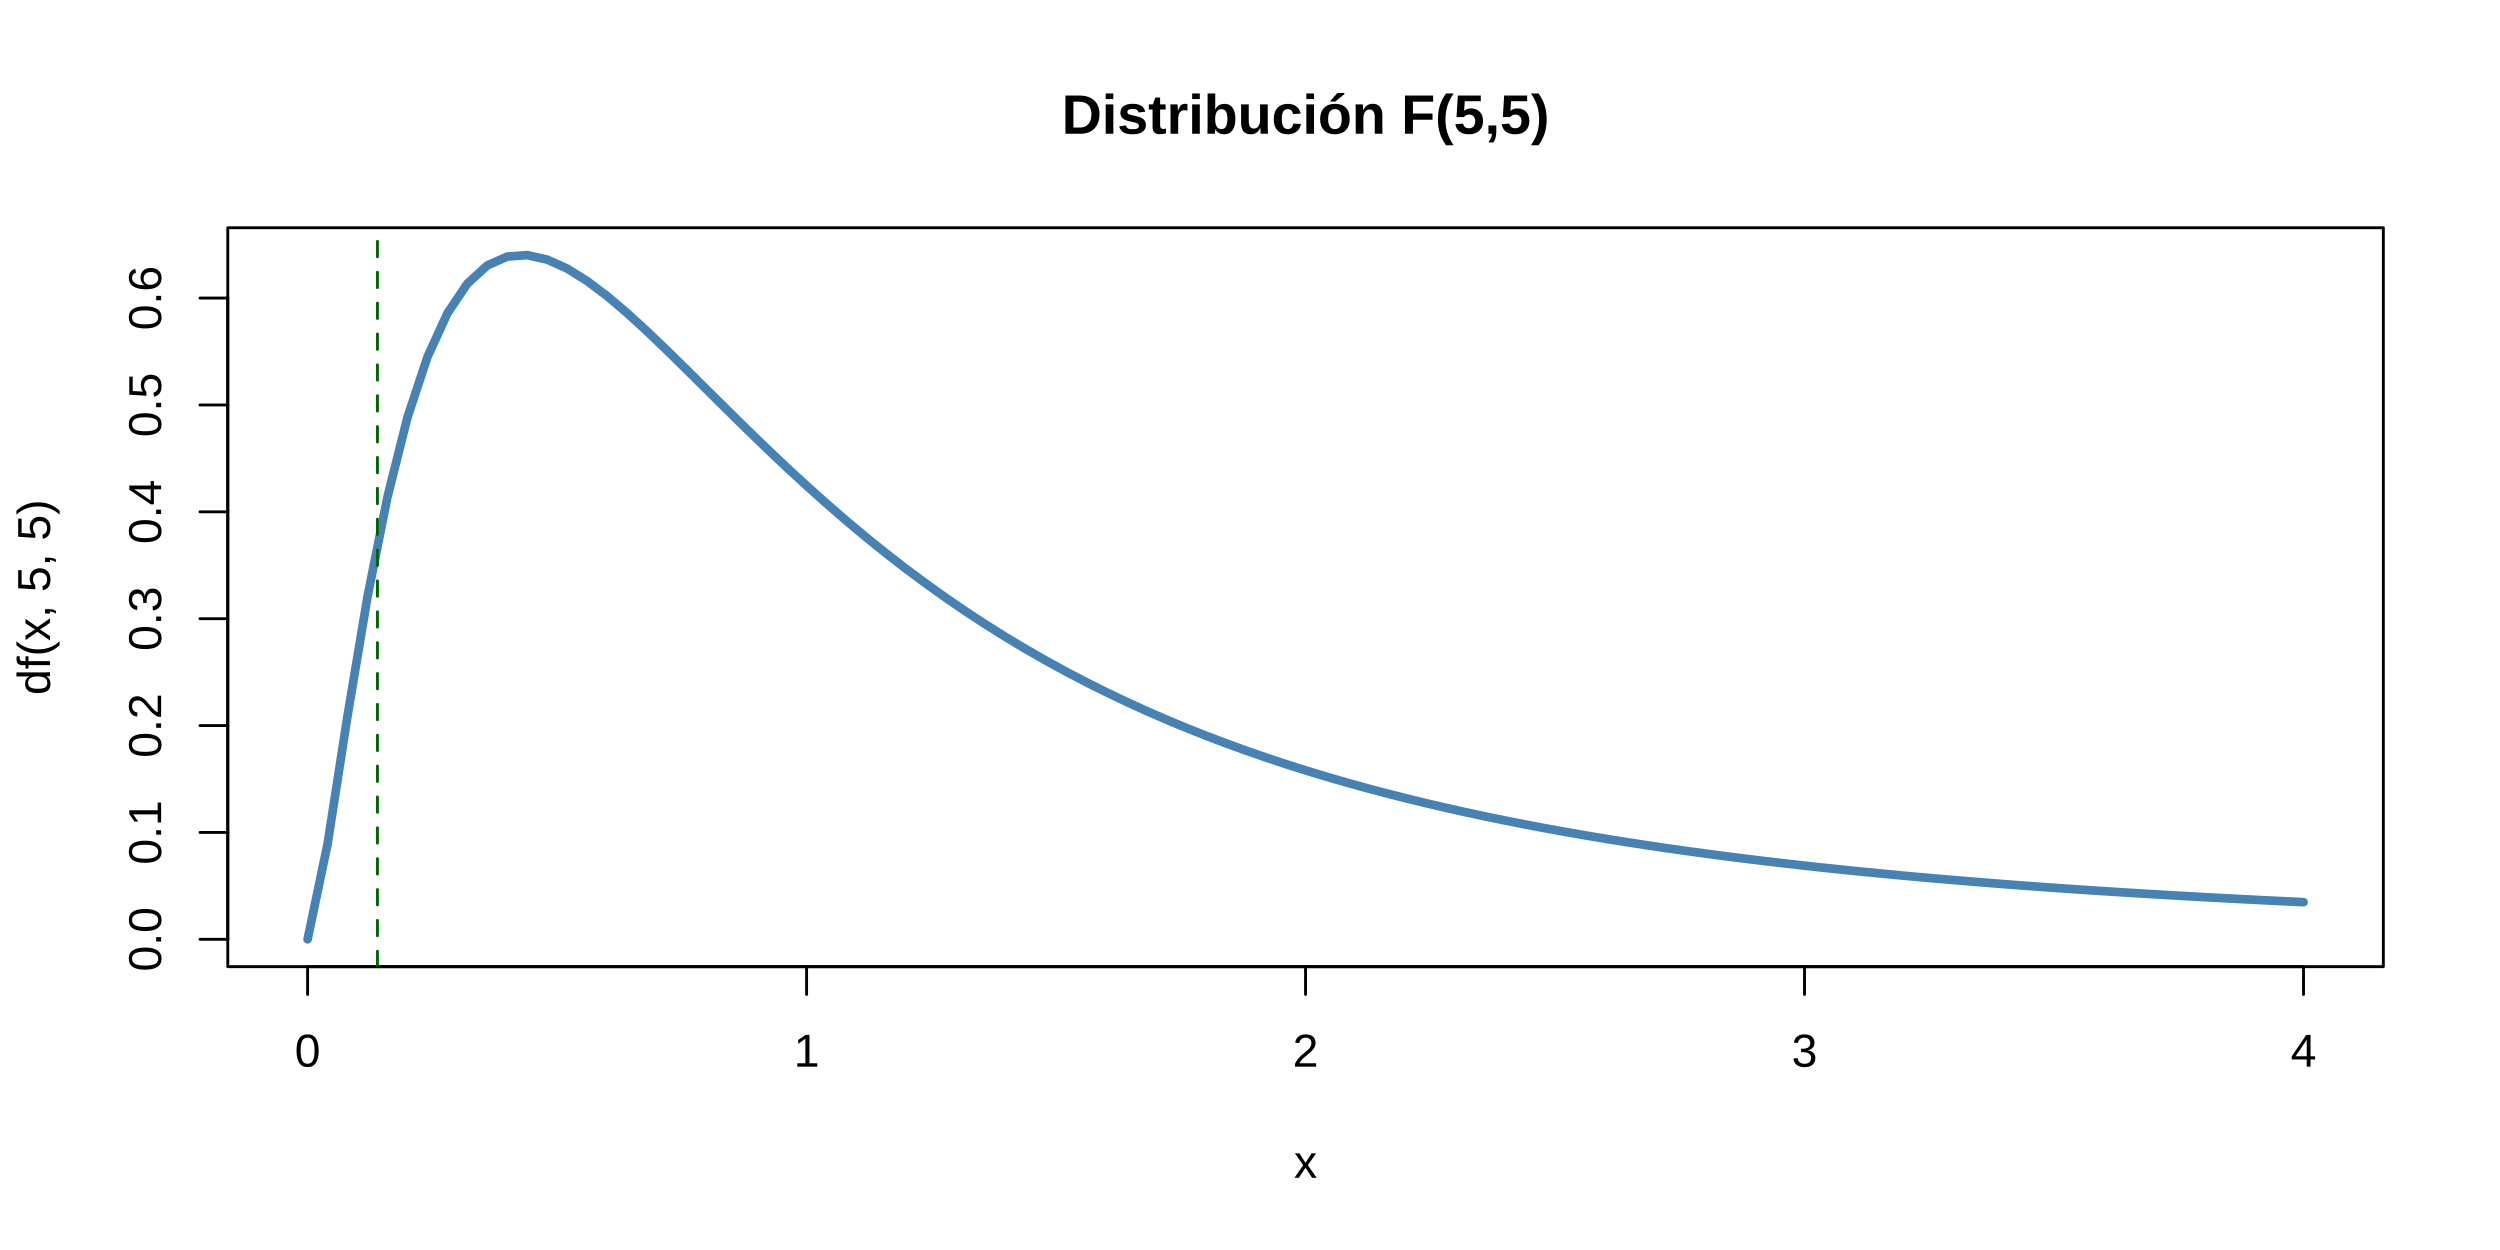
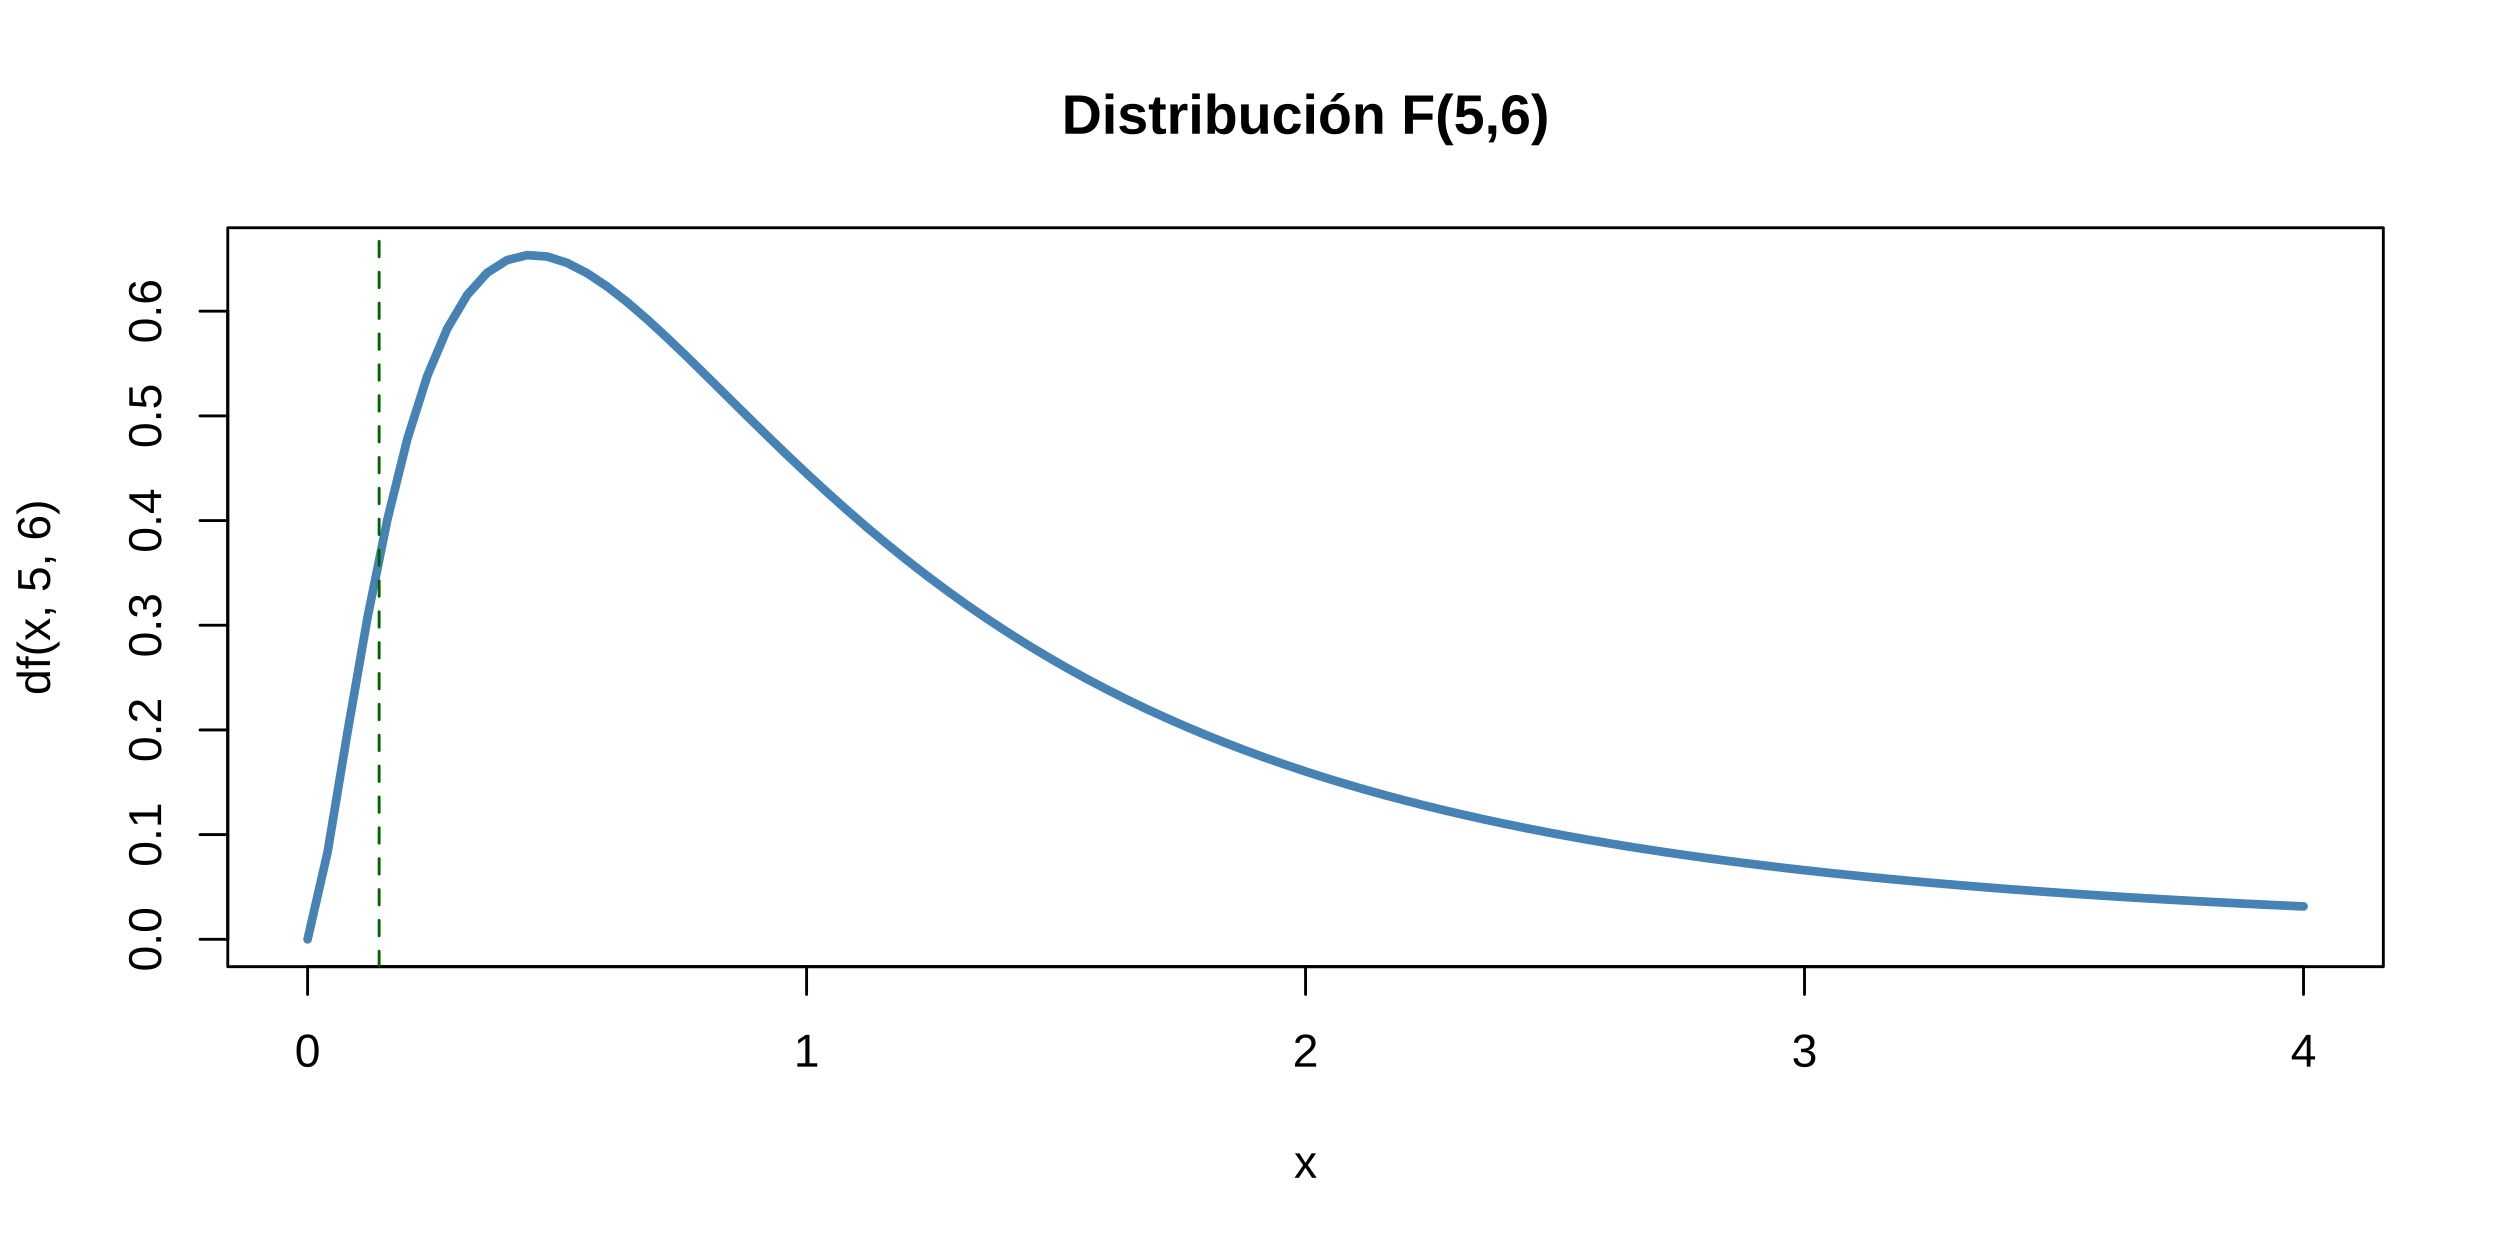
<svg xmlns="http://www.w3.org/2000/svg" width="648.00pt" height="324.00pt" viewBox="0 0 648.00 324.00">
  <g class="svglite">
    <defs>
      <style type="text/css">
    .svglite line, .svglite polyline, .svglite polygon, .svglite path, .svglite rect, .svglite circle {
      fill: none;
      stroke: #000000;
      stroke-linecap: round;
      stroke-linejoin: round;
      stroke-miterlimit: 10.00;
    }
    .svglite text {
      white-space: pre;
    }
    .svglite g.glyphgroup path {
      fill: inherit;
      stroke: none;
    }
  </style>
    </defs>
    <rect width="100%" height="100%" style="stroke: none; fill: #FFFFFF;" />
    <defs>
      <clipPath id="cpMC4wMHw2NDguMDB8MC4wMHwzMjQuMDA=">
        <rect x="0.00" y="0.00" width="648.00" height="324.00" />
      </clipPath>
    </defs>
    <g clip-path="url(#cpMC4wMHw2NDguMDB8MC4wMHwzMjQuMDA=)">
</g>
    <defs>
      <clipPath id="cpNTkuMDR8NjE3Ljc2fDU5LjA0fDI1MC41Ng==">
        <rect x="59.04" y="59.04" width="558.72" height="191.52" />
      </clipPath>
    </defs>
    <g clip-path="url(#cpNTkuMDR8NjE3Ljc2fDU5LjA0fDI1MC41Ng==)">
-       <polyline points="79.73,243.47 84.91,218.73 90.08,185.53 95.25,154.73 100.43,128.83 105.60,108.24 110.77,92.59 115.95,81.24 121.12,73.53 126.29,68.81 131.47,66.51 136.64,66.13 141.81,67.28 146.99,69.60 152.16,72.83 157.33,76.72 162.51,81.11 167.68,85.84 172.85,90.79 178.03,95.87 183.20,101.01 188.37,106.14 193.55,111.23 198.72,116.23 203.89,121.13 209.07,125.90 214.24,130.53 219.41,135.01 224.59,139.34 229.76,143.50 234.93,147.51 240.11,151.35 245.28,155.04 250.45,158.58 255.63,161.96 260.80,165.20 265.97,168.30 271.15,171.26 276.32,174.09 281.49,176.80 286.67,179.38 291.84,181.85 297.01,184.21 302.19,186.47 307.36,188.62 312.53,190.68 317.71,192.64 322.88,194.52 328.05,196.32 333.23,198.04 338.40,199.68 343.57,201.25 348.75,202.75 353.92,204.19 359.09,205.56 364.27,206.88 369.44,208.14 374.61,209.35 379.79,210.51 384.96,211.62 390.13,212.68 395.31,213.70 400.48,214.68 405.65,215.62 410.83,216.52 416.00,217.38 421.17,218.21 426.35,219.01 431.52,219.78 436.69,220.51 441.87,221.22 447.04,221.90 452.21,222.56 457.39,223.19 462.56,223.79 467.73,224.38 472.91,224.94 478.08,225.48 483.25,226.00 488.43,226.50 493.60,226.99 498.77,227.46 503.95,227.91 509.12,228.34 514.29,228.76 519.47,229.17 524.64,229.56 529.81,229.93 534.99,230.30 540.16,230.65 545.33,230.99 550.51,231.32 555.68,231.64 560.85,231.94 566.03,232.24 571.20,232.53 576.37,232.81 581.55,233.08 586.72,233.34 591.89,233.59 597.07,233.84 " style="stroke-width: 2.25; stroke: #4682B4;" />
+       <polyline points="79.73,243.47 84.91,220.85 90.08,189.73 95.25,160.12 100.43,134.58 105.60,113.72 110.77,97.39 115.95,85.14 121.12,76.42 126.29,70.68 131.47,67.40 136.64,66.13 141.81,66.49 146.99,68.14 152.16,70.80 157.33,74.24 162.51,78.26 167.68,82.72 172.85,87.48 178.03,92.44 183.20,97.51 188.37,102.63 193.55,107.75 198.72,112.82 203.89,117.82 209.07,122.71 214.24,127.47 219.41,132.10 224.59,136.59 229.76,140.92 234.93,145.10 240.11,149.12 245.28,152.98 250.45,156.69 255.63,160.24 260.80,163.65 265.97,166.91 271.15,170.03 276.32,173.02 281.49,175.87 286.67,178.59 291.84,181.20 297.01,183.69 302.19,186.06 307.36,188.33 312.53,190.50 317.71,192.57 322.88,194.55 328.05,196.44 333.23,198.24 338.40,199.97 343.57,201.62 348.75,203.19 353.92,204.70 359.09,206.14 364.27,207.51 369.44,208.83 374.61,210.09 379.79,211.29 384.96,212.45 390.13,213.55 395.31,214.61 400.48,215.62 405.65,216.59 410.83,217.52 416.00,218.41 421.17,219.27 426.35,220.08 431.52,220.87 436.69,221.62 441.87,222.35 447.04,223.04 452.21,223.71 457.39,224.35 462.56,224.97 467.73,225.56 472.91,226.13 478.08,226.67 483.25,227.20 488.43,227.70 493.60,228.19 498.77,228.66 503.95,229.11 509.12,229.54 514.29,229.96 519.47,230.37 524.64,230.75 529.81,231.13 534.99,231.49 540.16,231.84 545.33,232.17 550.51,232.50 555.68,232.81 560.85,233.11 566.03,233.40 571.20,233.68 576.37,233.95 581.55,234.21 586.72,234.47 591.89,234.71 597.07,234.95 " style="stroke-width: 2.25; stroke: #4682B4;" />
    </g>
    <g clip-path="url(#cpMC4wMHw2NDguMDB8MC4wMHwzMjQuMDA=)">
      <line x1="79.73" y1="250.56" x2="597.07" y2="250.56" style="stroke-width: 0.75;" />
      <line x1="79.73" y1="250.56" x2="79.73" y2="257.76" style="stroke-width: 0.75;" />
      <line x1="209.07" y1="250.56" x2="209.07" y2="257.76" style="stroke-width: 0.75;" />
      <line x1="338.40" y1="250.56" x2="338.40" y2="257.76" style="stroke-width: 0.75;" />
      <line x1="467.73" y1="250.56" x2="467.73" y2="257.76" style="stroke-width: 0.75;" />
      <line x1="597.07" y1="250.56" x2="597.07" y2="257.76" style="stroke-width: 0.75;" />
      <text x="79.73" y="276.48" text-anchor="middle" style="font-size: 12.00px; font-family: &quot;Arial&quot;;" textLength="6.67px" lengthAdjust="spacingAndGlyphs">0</text>
      <text x="209.07" y="276.48" text-anchor="middle" style="font-size: 12.00px; font-family: &quot;Arial&quot;;" textLength="6.67px" lengthAdjust="spacingAndGlyphs">1</text>
      <text x="338.40" y="276.48" text-anchor="middle" style="font-size: 12.00px; font-family: &quot;Arial&quot;;" textLength="6.67px" lengthAdjust="spacingAndGlyphs">2</text>
      <text x="467.73" y="276.48" text-anchor="middle" style="font-size: 12.00px; font-family: &quot;Arial&quot;;" textLength="6.67px" lengthAdjust="spacingAndGlyphs">3</text>
      <text x="597.07" y="276.48" text-anchor="middle" style="font-size: 12.00px; font-family: &quot;Arial&quot;;" textLength="6.67px" lengthAdjust="spacingAndGlyphs">4</text>
-       <line x1="59.04" y1="243.47" x2="59.04" y2="77.26" style="stroke-width: 0.75;" />
+       <line x1="59.04" y1="243.47" x2="59.04" y2="80.66" style="stroke-width: 0.75;" />
      <line x1="59.04" y1="243.47" x2="51.84" y2="243.47" style="stroke-width: 0.75;" />
-       <line x1="59.04" y1="215.77" x2="51.84" y2="215.77" style="stroke-width: 0.75;" />
-       <line x1="59.04" y1="188.07" x2="51.84" y2="188.07" style="stroke-width: 0.75;" />
-       <line x1="59.04" y1="160.37" x2="51.84" y2="160.37" style="stroke-width: 0.75;" />
-       <line x1="59.04" y1="132.67" x2="51.84" y2="132.67" style="stroke-width: 0.75;" />
-       <line x1="59.04" y1="104.97" x2="51.84" y2="104.97" style="stroke-width: 0.75;" />
-       <line x1="59.04" y1="77.26" x2="51.84" y2="77.26" style="stroke-width: 0.75;" />
+       <line x1="59.04" y1="216.33" x2="51.84" y2="216.33" style="stroke-width: 0.75;" />
+       <line x1="59.04" y1="189.20" x2="51.84" y2="189.20" style="stroke-width: 0.75;" />
+       <line x1="59.04" y1="162.06" x2="51.84" y2="162.06" style="stroke-width: 0.75;" />
+       <line x1="59.04" y1="134.93" x2="51.84" y2="134.93" style="stroke-width: 0.75;" />
+       <line x1="59.04" y1="107.80" x2="51.84" y2="107.80" style="stroke-width: 0.75;" />
+       <line x1="59.04" y1="80.66" x2="51.84" y2="80.66" style="stroke-width: 0.75;" />
      <text transform="translate(41.76,243.47) rotate(-90)" text-anchor="middle" style="font-size: 12.00px; font-family: &quot;Arial&quot;;" textLength="16.67px" lengthAdjust="spacingAndGlyphs">0.0</text>
-       <text transform="translate(41.76,215.77) rotate(-90)" text-anchor="middle" style="font-size: 12.00px; font-family: &quot;Arial&quot;;" textLength="16.67px" lengthAdjust="spacingAndGlyphs">0.1</text>
-       <text transform="translate(41.76,188.07) rotate(-90)" text-anchor="middle" style="font-size: 12.00px; font-family: &quot;Arial&quot;;" textLength="16.67px" lengthAdjust="spacingAndGlyphs">0.2</text>
-       <text transform="translate(41.76,160.37) rotate(-90)" text-anchor="middle" style="font-size: 12.00px; font-family: &quot;Arial&quot;;" textLength="16.67px" lengthAdjust="spacingAndGlyphs">0.3</text>
-       <text transform="translate(41.76,132.67) rotate(-90)" text-anchor="middle" style="font-size: 12.00px; font-family: &quot;Arial&quot;;" textLength="16.67px" lengthAdjust="spacingAndGlyphs">0.4</text>
-       <text transform="translate(41.76,104.97) rotate(-90)" text-anchor="middle" style="font-size: 12.00px; font-family: &quot;Arial&quot;;" textLength="16.67px" lengthAdjust="spacingAndGlyphs">0.5</text>
-       <text transform="translate(41.76,77.26) rotate(-90)" text-anchor="middle" style="font-size: 12.00px; font-family: &quot;Arial&quot;;" textLength="16.67px" lengthAdjust="spacingAndGlyphs">0.6</text>
+       <text transform="translate(41.76,216.33) rotate(-90)" text-anchor="middle" style="font-size: 12.00px; font-family: &quot;Arial&quot;;" textLength="16.67px" lengthAdjust="spacingAndGlyphs">0.1</text>
+       <text transform="translate(41.76,189.20) rotate(-90)" text-anchor="middle" style="font-size: 12.00px; font-family: &quot;Arial&quot;;" textLength="16.67px" lengthAdjust="spacingAndGlyphs">0.2</text>
+       <text transform="translate(41.76,162.06) rotate(-90)" text-anchor="middle" style="font-size: 12.00px; font-family: &quot;Arial&quot;;" textLength="16.67px" lengthAdjust="spacingAndGlyphs">0.3</text>
+       <text transform="translate(41.76,134.93) rotate(-90)" text-anchor="middle" style="font-size: 12.00px; font-family: &quot;Arial&quot;;" textLength="16.67px" lengthAdjust="spacingAndGlyphs">0.4</text>
+       <text transform="translate(41.76,107.80) rotate(-90)" text-anchor="middle" style="font-size: 12.00px; font-family: &quot;Arial&quot;;" textLength="16.67px" lengthAdjust="spacingAndGlyphs">0.5</text>
+       <text transform="translate(41.76,80.66) rotate(-90)" text-anchor="middle" style="font-size: 12.00px; font-family: &quot;Arial&quot;;" textLength="16.67px" lengthAdjust="spacingAndGlyphs">0.6</text>
      <polygon points="59.04,250.56 617.76,250.56 617.76,59.04 59.04,59.04 " style="stroke-width: 0.75;" />
-       <text x="338.40" y="34.67" text-anchor="middle" style="font-size: 14.40px; font-weight: bold; font-family: &quot;Arial&quot;;" textLength="126.36px" lengthAdjust="spacingAndGlyphs">Distribución F(5,5)</text>
+       <text x="338.40" y="34.67" text-anchor="middle" style="font-size: 14.40px; font-weight: bold; font-family: &quot;Arial&quot;;" textLength="126.36px" lengthAdjust="spacingAndGlyphs">Distribución F(5,6)</text>
      <text x="338.40" y="305.28" text-anchor="middle" style="font-size: 12.00px; font-family: &quot;Arial&quot;;" textLength="6.00px" lengthAdjust="spacingAndGlyphs">x</text>
-       <text transform="translate(12.96,154.80) rotate(-90)" text-anchor="middle" style="font-size: 12.00px; font-family: &quot;Arial&quot;;" textLength="50.66px" lengthAdjust="spacingAndGlyphs">df(x, 5, 5)</text>
+       <text transform="translate(12.96,154.80) rotate(-90)" text-anchor="middle" style="font-size: 12.00px; font-family: &quot;Arial&quot;;" textLength="50.66px" lengthAdjust="spacingAndGlyphs">df(x, 5, 6)</text>
    </g>
    <g clip-path="url(#cpNTkuMDR8NjE3Ljc2fDU5LjA0fDI1MC41Ng==)">
-       <line x1="97.83" y1="250.56" x2="97.83" y2="59.04" style="stroke-width: 0.75; stroke: #006400; stroke-dasharray: 4.00,4.00;" />
-       <line x1="1004.00" y1="250.56" x2="1004.00" y2="59.04" style="stroke-width: 0.75; stroke: #006400; stroke-dasharray: 4.00,4.00;" />
+       <line x1="98.27" y1="250.56" x2="98.27" y2="59.04" style="stroke-width: 0.75; stroke: #006400; stroke-dasharray: 4.00,4.00;" />
+       <line x1="854.13" y1="250.56" x2="854.13" y2="59.04" style="stroke-width: 0.75; stroke: #006400; stroke-dasharray: 4.00,4.00;" />
    </g>
  </g>
</svg>
